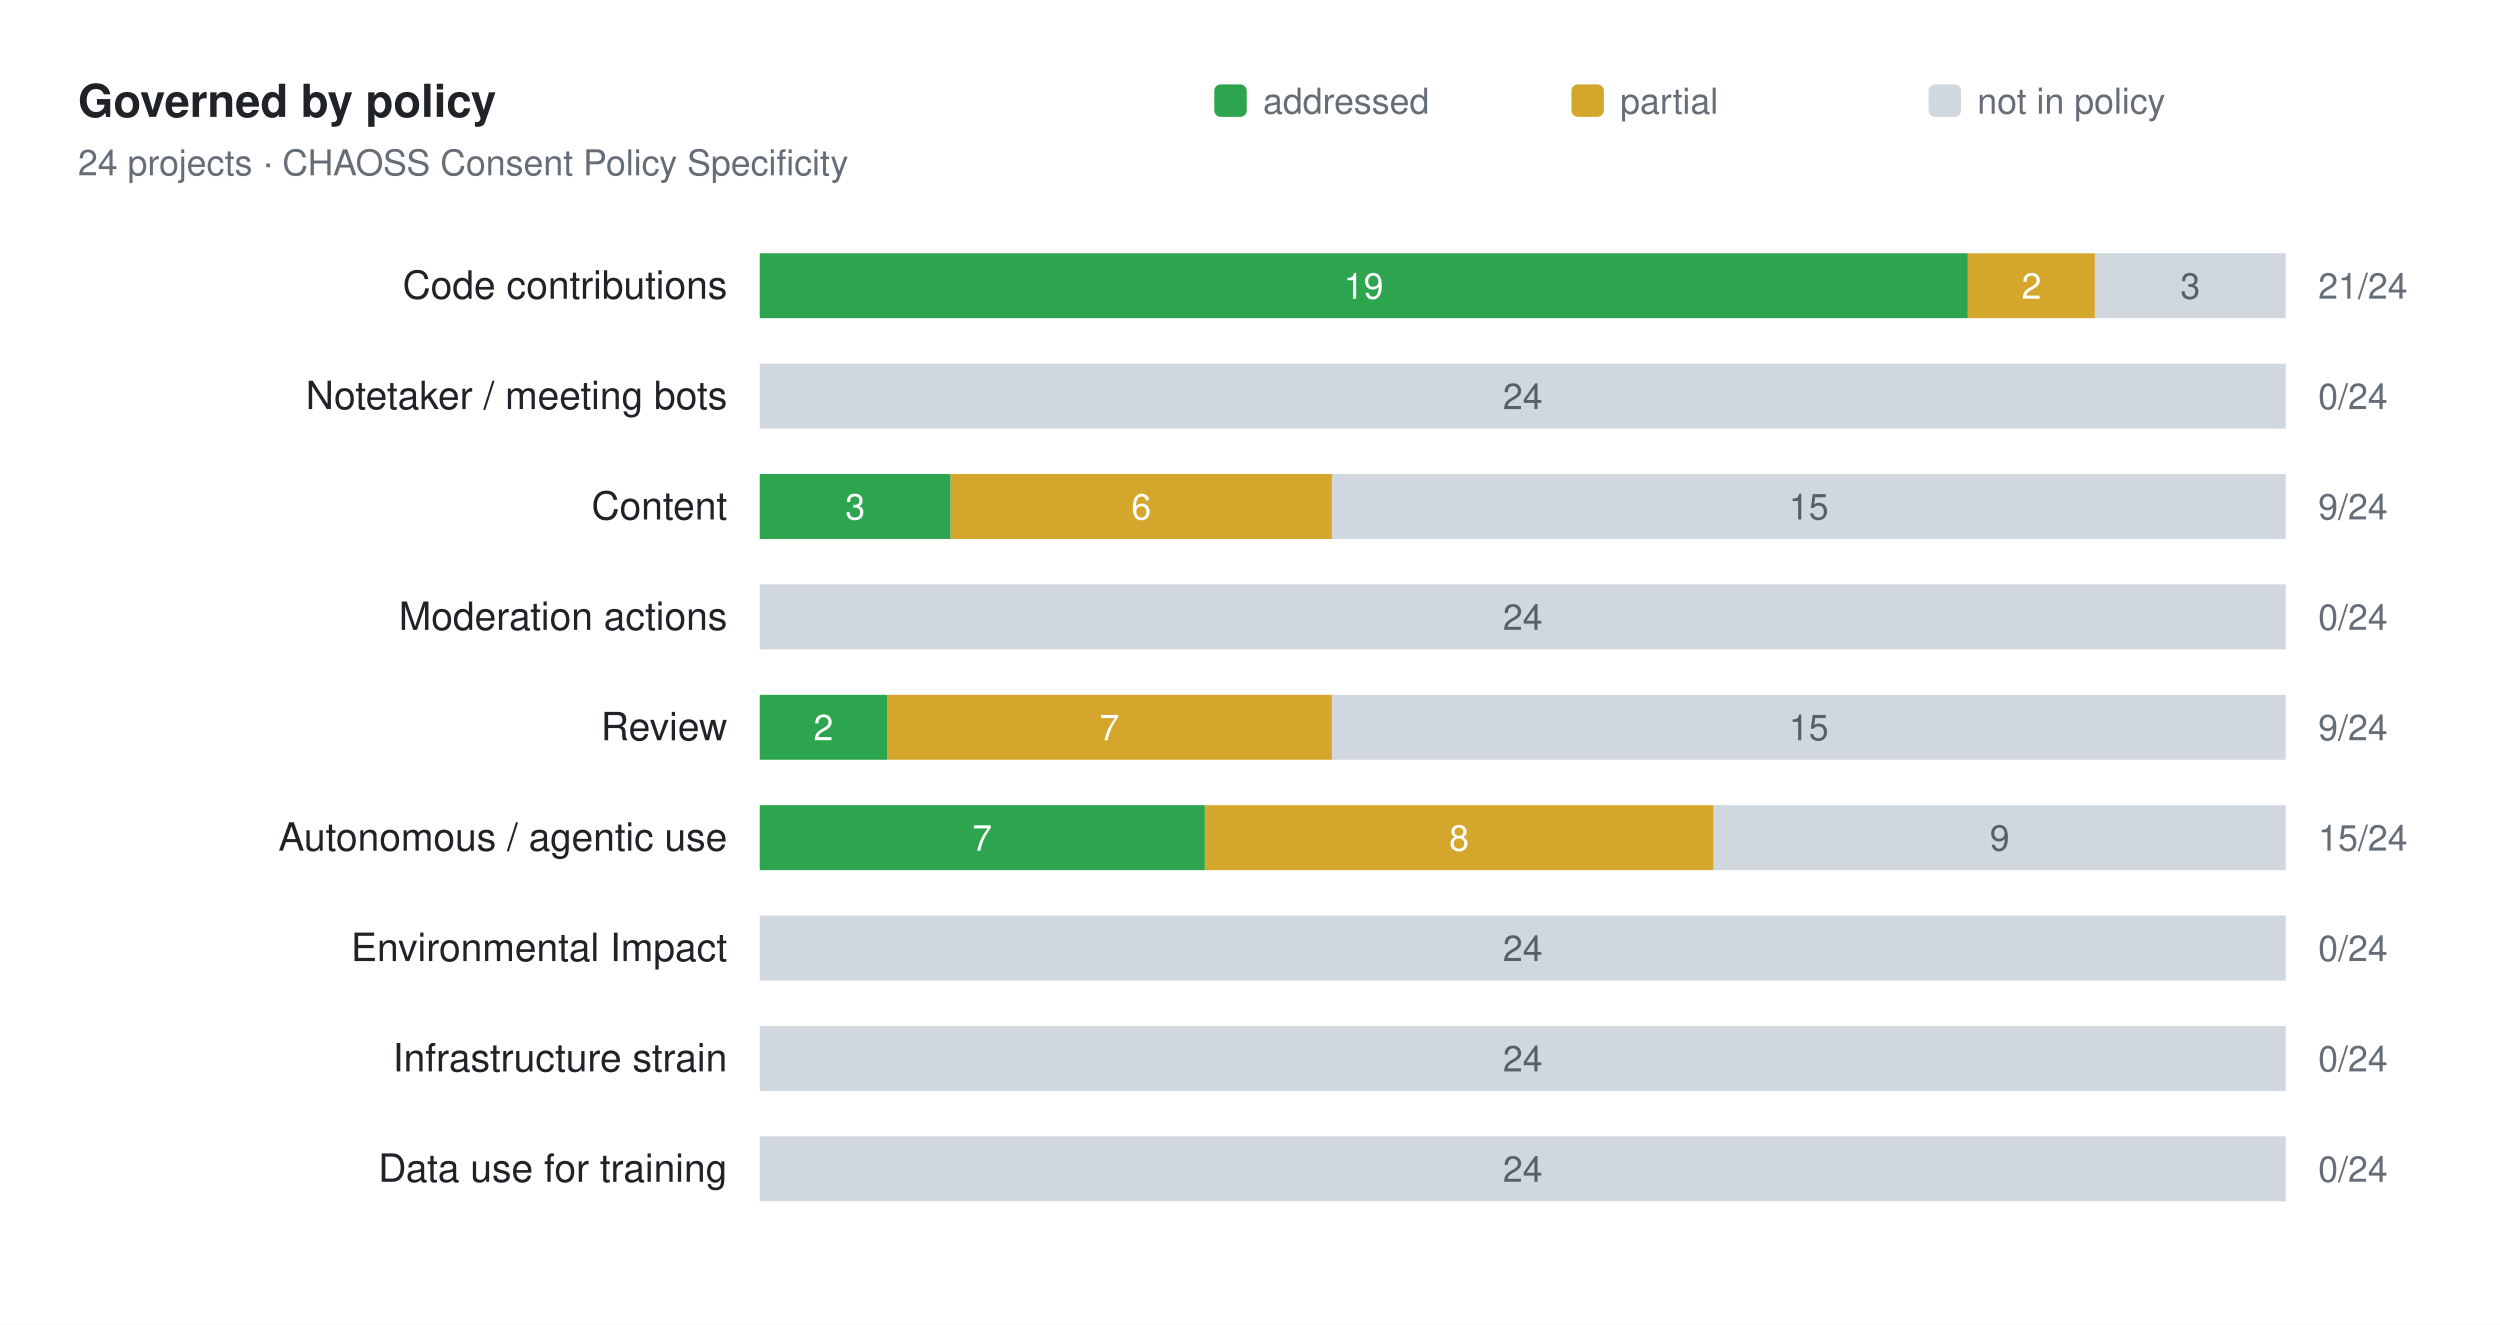
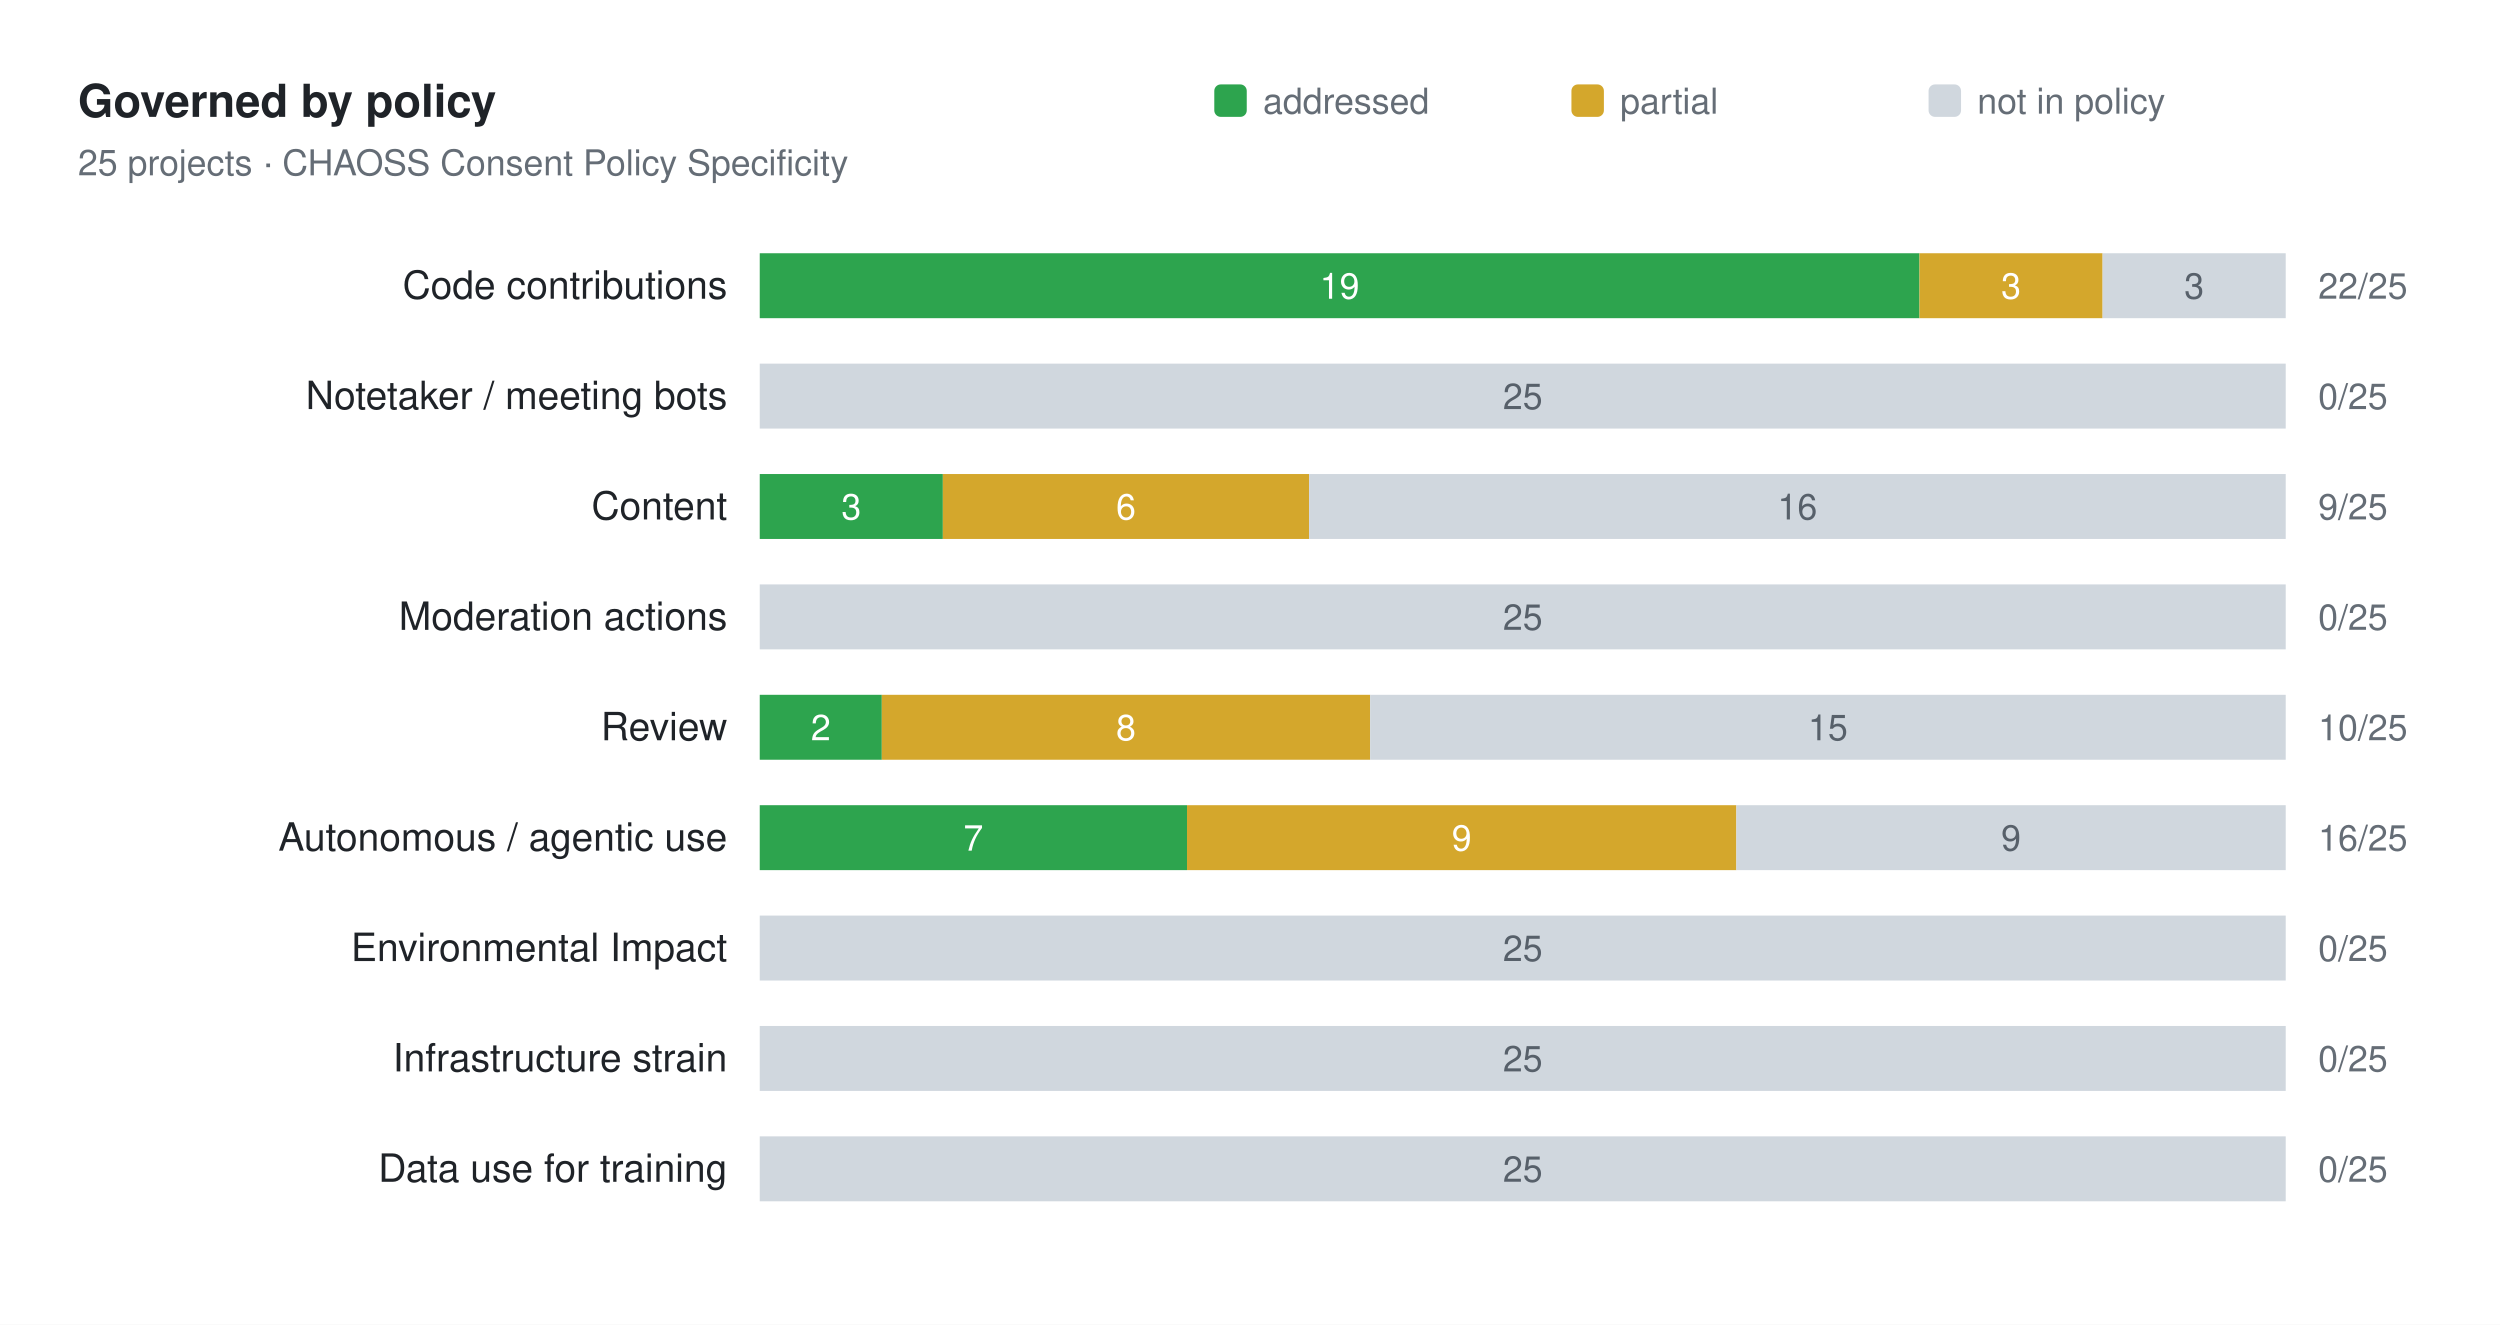
<svg xmlns="http://www.w3.org/2000/svg" width="770" height="408" viewBox="0 0 770 408" font-family="-apple-system,BlinkMacSystemFont,Segoe UI,Helvetica,Arial,sans-serif">
  <rect width="770" height="408" fill="#ffffff" />
  <text x="24" y="36" font-size="14" font-weight="600" fill="#1f2328">Governed by policy</text>
-   <text x="24" y="54" font-size="11" fill="#656d76">24 projects · CHAOSS Consent Policy Specificity</text>
+   <text x="24" y="54" font-size="11" fill="#656d76">25 projects · CHAOSS Consent Policy Specificity</text>
  <rect x="374" y="26" width="10" height="10" rx="2" fill="#2da44e" />
  <text x="389" y="35" font-size="11" fill="#656d76">addressed</text>
  <rect x="484" y="26" width="10" height="10" rx="2" fill="#d4a72c" />
  <text x="499" y="35" font-size="11" fill="#656d76">partial</text>
  <rect x="594" y="26" width="10" height="10" rx="2" fill="#d0d7de" />
  <text x="609" y="35" font-size="11" fill="#656d76">not in policy</text>
  <text x="224" y="92" font-size="12" fill="#1f2328" text-anchor="end">Code contributions</text>
-   <rect x="234.0" y="78" width="372.1" height="20" fill="#2da44e" />
-   <text x="420.0" y="92" font-size="11" fill="#ffffff" text-anchor="middle">19</text>
-   <rect x="606.1" y="78" width="39.2" height="20" fill="#d4a72c" />
-   <text x="625.7" y="92" font-size="11" fill="#ffffff" text-anchor="middle">2</text>
-   <rect x="645.2" y="78" width="58.8" height="20" fill="#d0d7de" />
-   <text x="674.6" y="92" font-size="11" fill="#57606a" text-anchor="middle">3</text>
-   <text x="714" y="92" font-size="11" fill="#656d76">21/24</text>
+   <rect x="234.0" y="78" width="357.2" height="20" fill="#2da44e" />
+   <text x="412.6" y="92" font-size="11" fill="#ffffff" text-anchor="middle">19</text>
+   <rect x="591.2" y="78" width="56.4" height="20" fill="#d4a72c" />
+   <text x="619.4" y="92" font-size="11" fill="#ffffff" text-anchor="middle">3</text>
+   <rect x="647.6" y="78" width="56.4" height="20" fill="#d0d7de" />
+   <text x="675.8" y="92" font-size="11" fill="#57606a" text-anchor="middle">3</text>
+   <text x="714" y="92" font-size="11" fill="#656d76">22/25</text>
  <text x="224" y="126" font-size="12" fill="#1f2328" text-anchor="end">Notetaker / meeting bots</text>
  <rect x="234.0" y="112" width="470.0" height="20" fill="#d0d7de" />
-   <text x="469.0" y="126" font-size="11" fill="#57606a" text-anchor="middle">24</text>
-   <text x="714" y="126" font-size="11" fill="#656d76">0/24</text>
+   <text x="469.0" y="126" font-size="11" fill="#57606a" text-anchor="middle">25</text>
+   <text x="714" y="126" font-size="11" fill="#656d76">0/25</text>
  <text x="224" y="160" font-size="12" fill="#1f2328" text-anchor="end">Content</text>
-   <rect x="234.0" y="146" width="58.8" height="20" fill="#2da44e" />
-   <text x="263.4" y="160" font-size="11" fill="#ffffff" text-anchor="middle">3</text>
-   <rect x="292.8" y="146" width="117.5" height="20" fill="#d4a72c" />
-   <text x="351.5" y="160" font-size="11" fill="#ffffff" text-anchor="middle">6</text>
-   <rect x="410.2" y="146" width="293.8" height="20" fill="#d0d7de" />
-   <text x="557.1" y="160" font-size="11" fill="#57606a" text-anchor="middle">15</text>
-   <text x="714" y="160" font-size="11" fill="#656d76">9/24</text>
+   <rect x="234.0" y="146" width="56.4" height="20" fill="#2da44e" />
+   <text x="262.2" y="160" font-size="11" fill="#ffffff" text-anchor="middle">3</text>
+   <rect x="290.4" y="146" width="112.8" height="20" fill="#d4a72c" />
+   <text x="346.8" y="160" font-size="11" fill="#ffffff" text-anchor="middle">6</text>
+   <rect x="403.2" y="146" width="300.8" height="20" fill="#d0d7de" />
+   <text x="553.6" y="160" font-size="11" fill="#57606a" text-anchor="middle">16</text>
+   <text x="714" y="160" font-size="11" fill="#656d76">9/25</text>
  <text x="224" y="194" font-size="12" fill="#1f2328" text-anchor="end">Moderation actions</text>
  <rect x="234.0" y="180" width="470.0" height="20" fill="#d0d7de" />
-   <text x="469.0" y="194" font-size="11" fill="#57606a" text-anchor="middle">24</text>
-   <text x="714" y="194" font-size="11" fill="#656d76">0/24</text>
+   <text x="469.0" y="194" font-size="11" fill="#57606a" text-anchor="middle">25</text>
+   <text x="714" y="194" font-size="11" fill="#656d76">0/25</text>
  <text x="224" y="228" font-size="12" fill="#1f2328" text-anchor="end">Review</text>
-   <rect x="234.0" y="214" width="39.2" height="20" fill="#2da44e" />
-   <text x="253.6" y="228" font-size="11" fill="#ffffff" text-anchor="middle">2</text>
-   <rect x="273.2" y="214" width="137.1" height="20" fill="#d4a72c" />
-   <text x="341.7" y="228" font-size="11" fill="#ffffff" text-anchor="middle">7</text>
-   <rect x="410.2" y="214" width="293.8" height="20" fill="#d0d7de" />
-   <text x="557.1" y="228" font-size="11" fill="#57606a" text-anchor="middle">15</text>
-   <text x="714" y="228" font-size="11" fill="#656d76">9/24</text>
+   <rect x="234.0" y="214" width="37.6" height="20" fill="#2da44e" />
+   <text x="252.8" y="228" font-size="11" fill="#ffffff" text-anchor="middle">2</text>
+   <rect x="271.6" y="214" width="150.4" height="20" fill="#d4a72c" />
+   <text x="346.8" y="228" font-size="11" fill="#ffffff" text-anchor="middle">8</text>
+   <rect x="422.0" y="214" width="282.0" height="20" fill="#d0d7de" />
+   <text x="563.0" y="228" font-size="11" fill="#57606a" text-anchor="middle">15</text>
+   <text x="714" y="228" font-size="11" fill="#656d76">10/25</text>
  <text x="224" y="262" font-size="12" fill="#1f2328" text-anchor="end">Autonomous / agentic use</text>
-   <rect x="234.0" y="248" width="137.1" height="20" fill="#2da44e" />
-   <text x="302.5" y="262" font-size="11" fill="#ffffff" text-anchor="middle">7</text>
-   <rect x="371.1" y="248" width="156.7" height="20" fill="#d4a72c" />
-   <text x="449.4" y="262" font-size="11" fill="#ffffff" text-anchor="middle">8</text>
-   <rect x="527.8" y="248" width="176.2" height="20" fill="#d0d7de" />
-   <text x="615.9" y="262" font-size="11" fill="#57606a" text-anchor="middle">9</text>
-   <text x="714" y="262" font-size="11" fill="#656d76">15/24</text>
+   <rect x="234.0" y="248" width="131.6" height="20" fill="#2da44e" />
+   <text x="299.8" y="262" font-size="11" fill="#ffffff" text-anchor="middle">7</text>
+   <rect x="365.6" y="248" width="169.2" height="20" fill="#d4a72c" />
+   <text x="450.2" y="262" font-size="11" fill="#ffffff" text-anchor="middle">9</text>
+   <rect x="534.8" y="248" width="169.2" height="20" fill="#d0d7de" />
+   <text x="619.4" y="262" font-size="11" fill="#57606a" text-anchor="middle">9</text>
+   <text x="714" y="262" font-size="11" fill="#656d76">16/25</text>
  <text x="224" y="296" font-size="12" fill="#1f2328" text-anchor="end">Environmental Impact</text>
  <rect x="234.0" y="282" width="470.0" height="20" fill="#d0d7de" />
-   <text x="469.0" y="296" font-size="11" fill="#57606a" text-anchor="middle">24</text>
-   <text x="714" y="296" font-size="11" fill="#656d76">0/24</text>
+   <text x="469.0" y="296" font-size="11" fill="#57606a" text-anchor="middle">25</text>
+   <text x="714" y="296" font-size="11" fill="#656d76">0/25</text>
  <text x="224" y="330" font-size="12" fill="#1f2328" text-anchor="end">Infrastructure strain</text>
  <rect x="234.0" y="316" width="470.0" height="20" fill="#d0d7de" />
-   <text x="469.0" y="330" font-size="11" fill="#57606a" text-anchor="middle">24</text>
-   <text x="714" y="330" font-size="11" fill="#656d76">0/24</text>
+   <text x="469.0" y="330" font-size="11" fill="#57606a" text-anchor="middle">25</text>
+   <text x="714" y="330" font-size="11" fill="#656d76">0/25</text>
  <text x="224" y="364" font-size="12" fill="#1f2328" text-anchor="end">Data use for training</text>
  <rect x="234.0" y="350" width="470.0" height="20" fill="#d0d7de" />
-   <text x="469.0" y="364" font-size="11" fill="#57606a" text-anchor="middle">24</text>
-   <text x="714" y="364" font-size="11" fill="#656d76">0/24</text>
+   <text x="469.0" y="364" font-size="11" fill="#57606a" text-anchor="middle">25</text>
+   <text x="714" y="364" font-size="11" fill="#656d76">0/25</text>
</svg>
